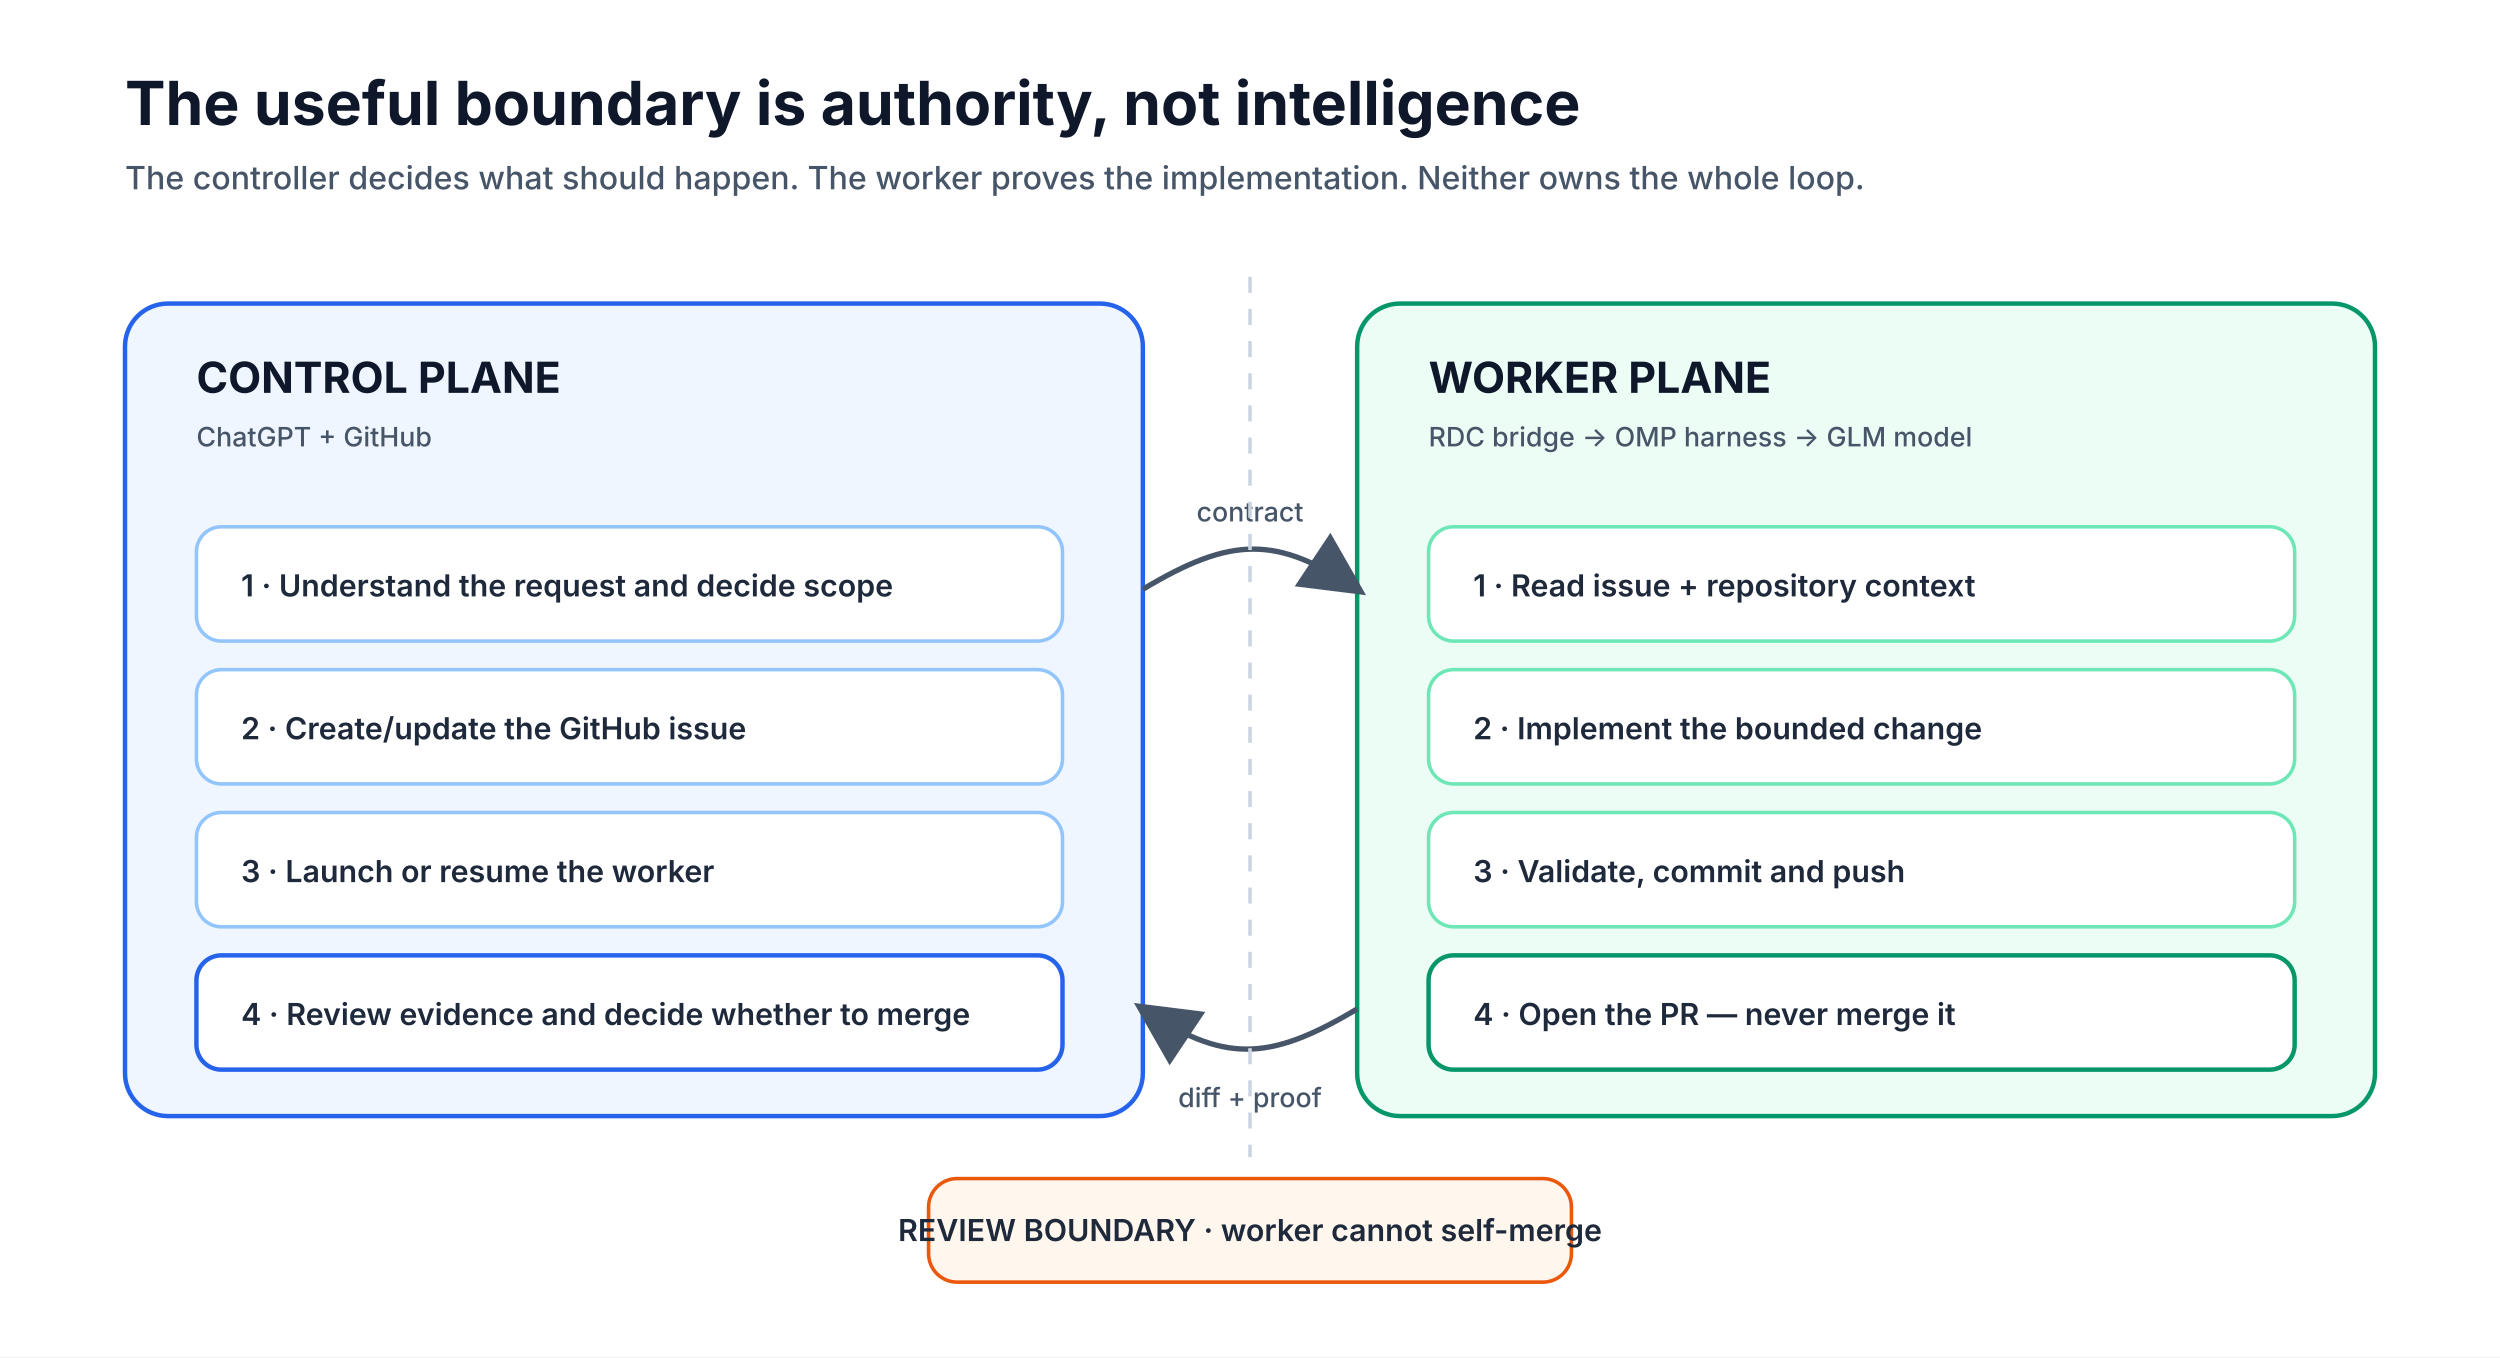
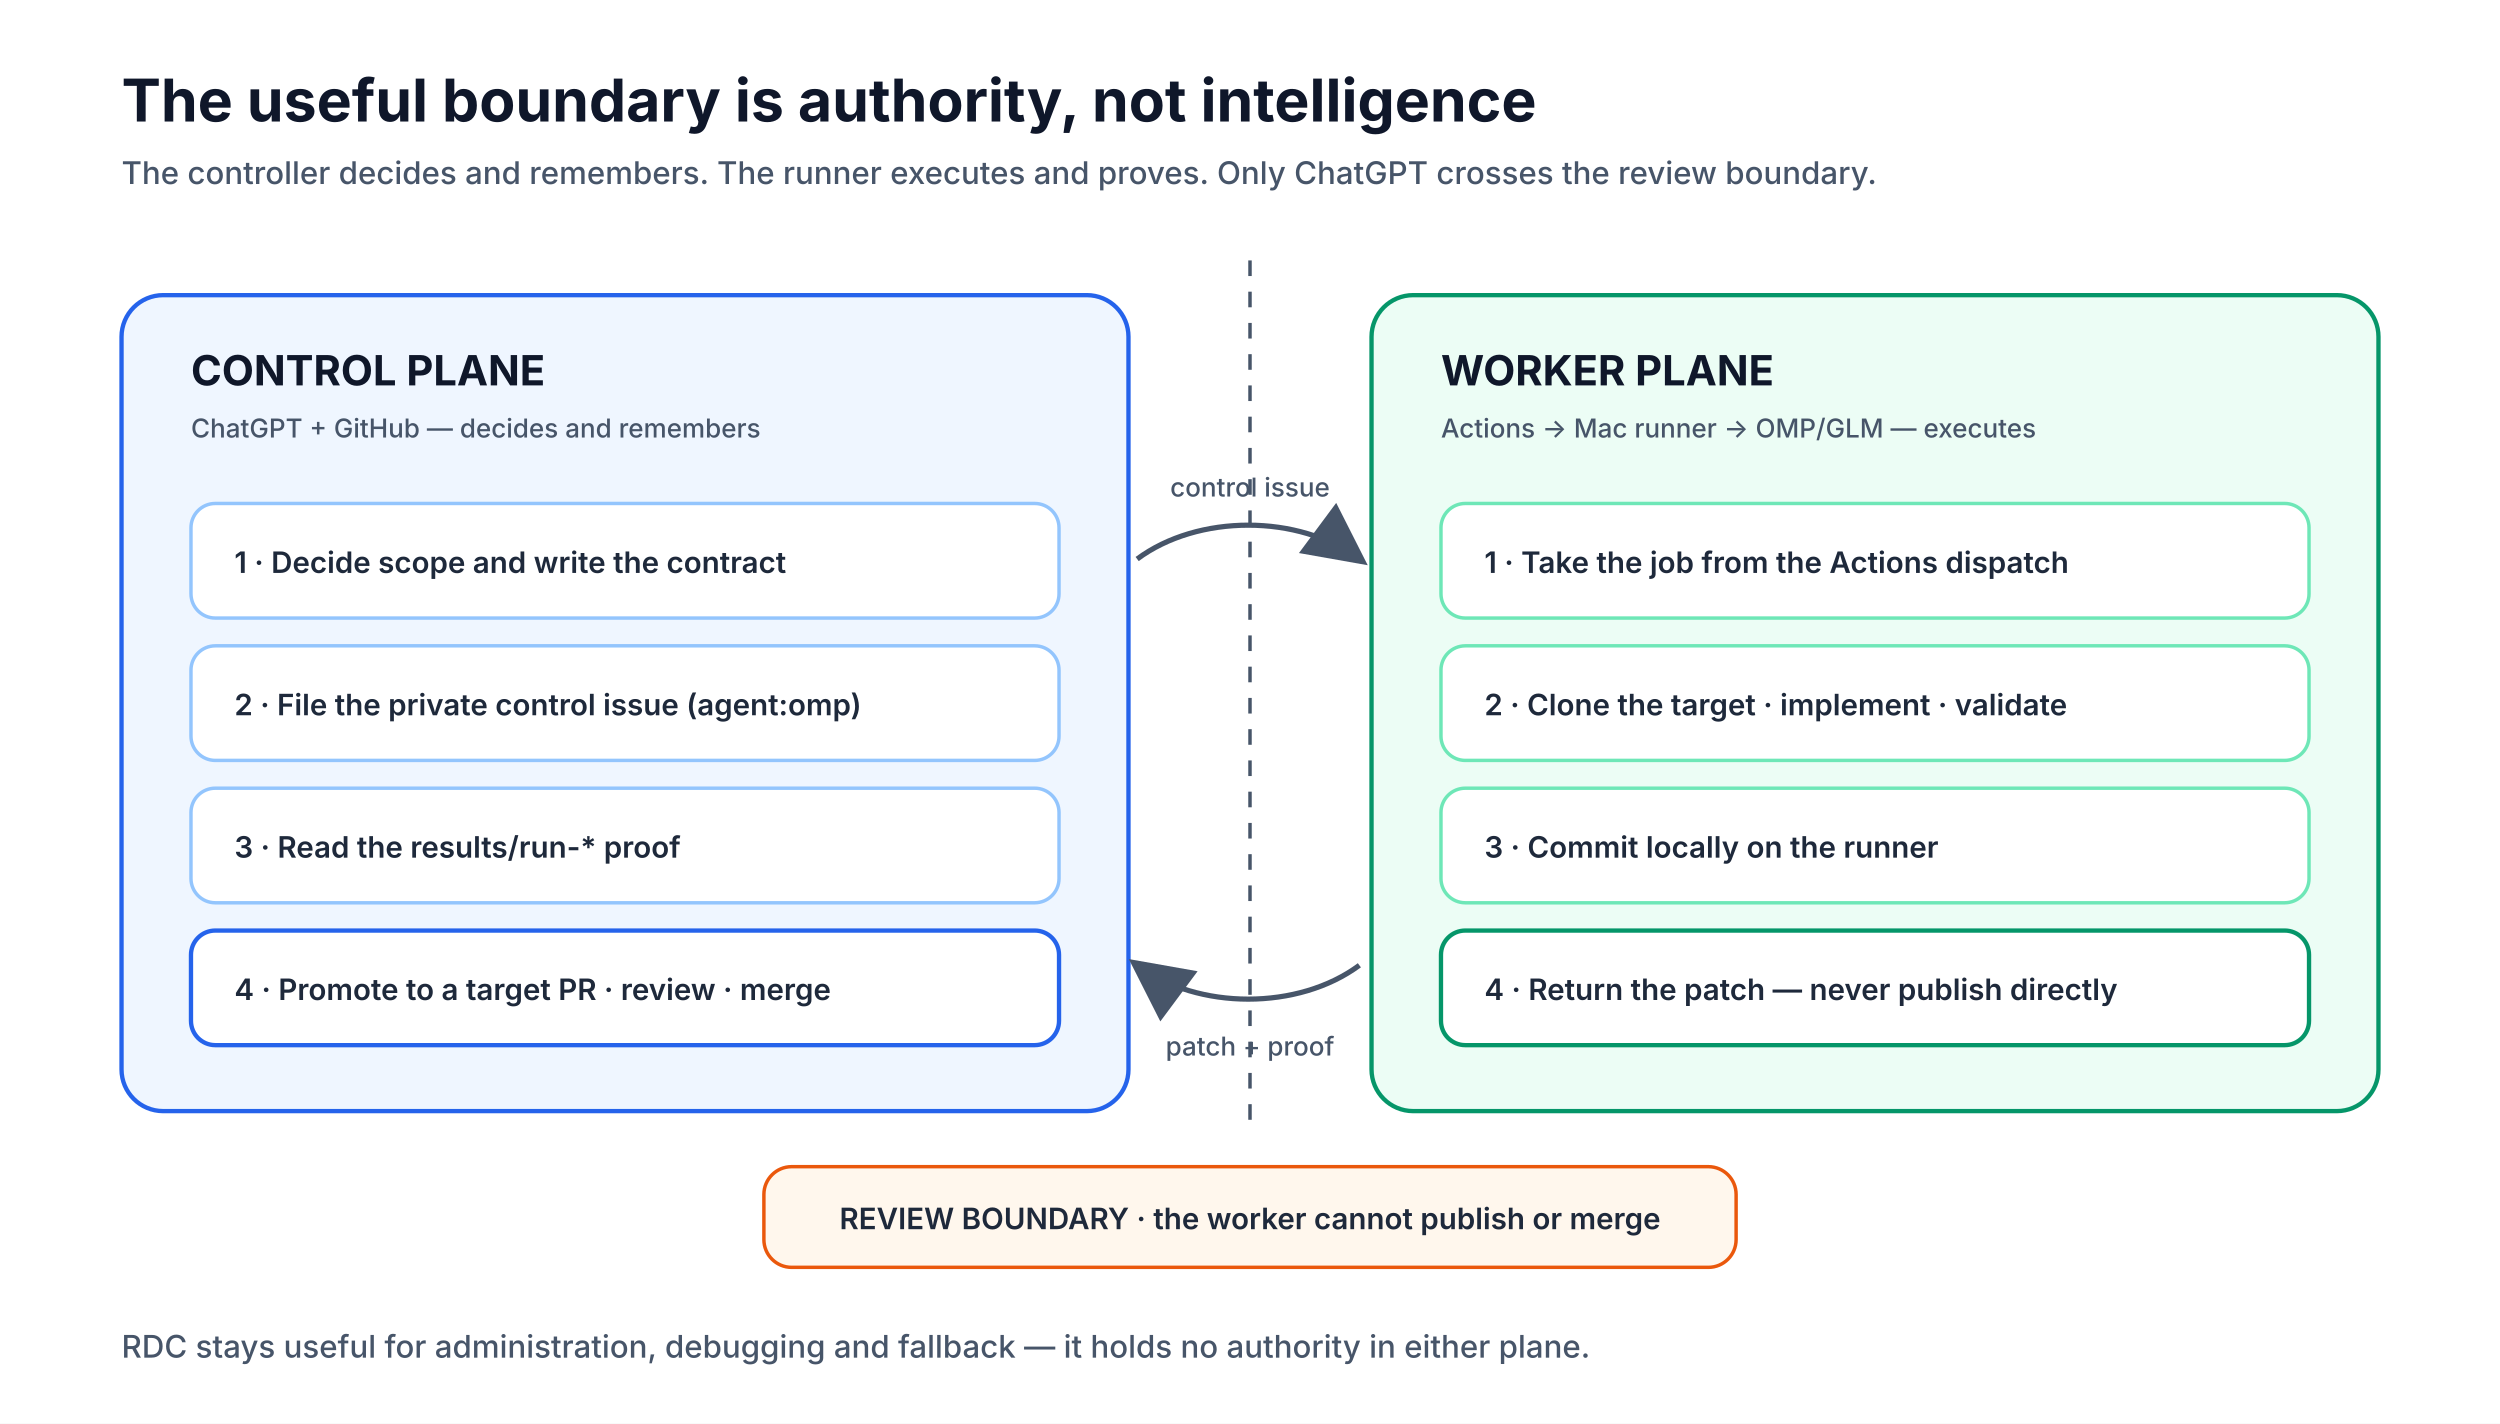
- <svg xmlns="http://www.w3.org/2000/svg" viewBox="0 0 1400 760" role="img" aria-labelledby="title desc">
+ <svg xmlns="http://www.w3.org/2000/svg" viewBox="0 0 1440 820" role="img" aria-labelledby="title desc">
  <defs>
-     <marker id="arr" markerWidth="12" markerHeight="12" refX="10" refY="6" orient="auto">
+     <marker id="arrSlate" markerWidth="12" markerHeight="12" refX="10" refY="6" orient="auto">
      <path d="M0,0 L12,6 L0,12 z" fill="#475569" />
    </marker>
    <style>
-       .title{font:700 34px ui-sans-serif,system-ui,-apple-system,BlinkMacSystemFont,"Segoe UI",sans-serif;fill:#0f172a}.sub{font:500 18px ui-sans-serif,system-ui,-apple-system,BlinkMacSystemFont,"Segoe UI",sans-serif;fill:#475569}.h{font:700 24px ui-sans-serif,system-ui,-apple-system,BlinkMacSystemFont,"Segoe UI",sans-serif;fill:#0f172a}.item{font:600 17px ui-sans-serif,system-ui,-apple-system,BlinkMacSystemFont,"Segoe UI",sans-serif;fill:#1e293b}.note{font:500 15px ui-sans-serif,system-ui,-apple-system,BlinkMacSystemFont,"Segoe UI",sans-serif;fill:#475569}.panel{rx:24;stroke-width:2.5}.arrow{fill:none;stroke:#475569;stroke-width:3;marker-end:url(#arr)}
+       .title{font:700 34px ui-sans-serif,system-ui,-apple-system,BlinkMacSystemFont,"Segoe UI",sans-serif;fill:#0f172a}.sub{font:500 18px ui-sans-serif,system-ui,-apple-system,BlinkMacSystemFont,"Segoe UI",sans-serif;fill:#475569}.h{font:700 24px ui-sans-serif,system-ui,-apple-system,BlinkMacSystemFont,"Segoe UI",sans-serif;fill:#0f172a}.boxTitle{font:700 21px ui-sans-serif,system-ui,-apple-system,BlinkMacSystemFont,"Segoe UI",sans-serif;fill:#0f172a}.boxSub{font:500 15px ui-sans-serif,system-ui,-apple-system,BlinkMacSystemFont,"Segoe UI",sans-serif;fill:#475569}.label{font:600 14px ui-sans-serif,system-ui,-apple-system,BlinkMacSystemFont,"Segoe UI",sans-serif;fill:#475569}.item{font:600 17px ui-sans-serif,system-ui,-apple-system,BlinkMacSystemFont,"Segoe UI",sans-serif;fill:#1e293b}.note{font:500 15px ui-sans-serif,system-ui,-apple-system,BlinkMacSystemFont,"Segoe UI",sans-serif;fill:#475569}.small{font:500 13px ui-sans-serif,system-ui,-apple-system,BlinkMacSystemFont,"Segoe UI",sans-serif;fill:#475569}.chip{font:600 15px ui-sans-serif,system-ui,-apple-system,BlinkMacSystemFont,"Segoe UI",sans-serif;fill:#1e293b}.zoneHead{font:700 22px ui-sans-serif,system-ui,-apple-system,BlinkMacSystemFont,"Segoe UI",sans-serif;fill:#0f172a}.band{font:700 17px ui-sans-serif,system-ui,-apple-system,BlinkMacSystemFont,"Segoe UI",sans-serif;fill:#b91c1c}.seqName{font:700 19px ui-sans-serif,system-ui,-apple-system,BlinkMacSystemFont,"Segoe UI",sans-serif;fill:#0f172a}.warm{font:600 13px ui-sans-serif,system-ui,-apple-system,BlinkMacSystemFont,"Segoe UI",sans-serif;fill:#92400e}.halo{paint-order:stroke;stroke:#ffffff;stroke-width:4px;stroke-linejoin:round}
    </style>
  </defs>
-   <rect width="1400" height="760" fill="#ffffff" />
-   <text x="70" y="70" class="title">The useful boundary is authority, not intelligence</text>
-   <text x="70" y="106" class="sub">The controller decides what should happen. The worker proves the implementation. Neither owns the whole loop.</text>
-   <rect class="panel" x="70" y="170" width="570" height="455" fill="#eff6ff" stroke="#2563eb" />
-   <text x="110" y="220" class="h">CONTROL PLANE</text>
-   <text x="110" y="250" class="note">ChatGPT + GitHub</text>
-   <rect x="110" y="295" width="485" height="64" rx="14" fill="#ffffff" stroke="#93c5fd" stroke-width="2" />
-   <text x="135" y="334" class="item">1 · Understand the request and decide scope</text>
-   <rect x="110" y="375" width="485" height="64" rx="14" fill="#ffffff" stroke="#93c5fd" stroke-width="2" />
-   <text x="135" y="414" class="item">2 · Create/update the GitHub issue</text>
-   <rect x="110" y="455" width="485" height="64" rx="14" fill="#ffffff" stroke="#93c5fd" stroke-width="2" />
-   <text x="135" y="494" class="item">3 · Launch or resume the worker</text>
-   <rect x="110" y="535" width="485" height="64" rx="14" fill="#ffffff" stroke="#2563eb" stroke-width="2.5" />
-   <text x="135" y="574" class="item">4 · Review evidence and decide whether to merge</text>
-   <rect class="panel" x="760" y="170" width="570" height="455" fill="#ecfdf5" stroke="#059669" />
-   <text x="800" y="220" class="h">WORKER PLANE</text>
-   <text x="800" y="250" class="note">RDC bridge → OMP harness → GLM model</text>
-   <rect x="800" y="295" width="485" height="64" rx="14" fill="#ffffff" stroke="#6ee7b7" stroke-width="2" />
-   <text x="825" y="334" class="item">1 · Read issue + repository context</text>
-   <rect x="800" y="375" width="485" height="64" rx="14" fill="#ffffff" stroke="#6ee7b7" stroke-width="2" />
-   <text x="825" y="414" class="item">2 · Implement the bounded change</text>
-   <rect x="800" y="455" width="485" height="64" rx="14" fill="#ffffff" stroke="#6ee7b7" stroke-width="2" />
-   <text x="825" y="494" class="item">3 · Validate, commit and push</text>
-   <rect x="800" y="535" width="485" height="64" rx="14" fill="#ffffff" stroke="#059669" stroke-width="2.5" />
-   <text x="825" y="574" class="item">4 · Open the PR — never merge it</text>
-   <path class="arrow" d="M640 330 C690 300 715 300 760 330" />
-   <text x="700" y="292" text-anchor="middle" class="note">contract</text>
-   <path class="arrow" d="M760 565 C710 595 685 595 640 565" />
-   <text x="700" y="620" text-anchor="middle" class="note">diff + proof</text>
-   <line x1="700" y1="155" x2="700" y2="648" stroke="#cbd5e1" stroke-width="2" stroke-dasharray="9 9" />
-   <rect x="520" y="660" width="360" height="58" rx="16" fill="#fff7ed" stroke="#ea580c" stroke-width="2" />
-   <text x="700" y="695" text-anchor="middle" class="item">REVIEW BOUNDARY · worker cannot self-merge</text>
+   <rect width="1440" height="820" fill="#ffffff" />
+   <text x="70" y="70" text-anchor="start" class="title">The useful boundary is authority, not intelligence</text>
+   <text x="70" y="106" text-anchor="start" class="sub">The controller decides and remembers. The runner executes and proves. Only ChatGPT crosses the review boundary.</text>
+   <rect x="70" y="170" width="580" height="470" rx="24" fill="#eff6ff" stroke="#2563eb" stroke-width="2.5" />
+   <text x="110" y="222" text-anchor="start" class="h">CONTROL PLANE</text>
+   <text x="110" y="252" text-anchor="start" class="note">ChatGPT + GitHub — decides and remembers</text>
+   <rect x="110" y="290" width="500" height="66" rx="14" fill="#ffffff" stroke="#93c5fd" stroke-width="2" />
+   <text x="135" y="330" text-anchor="start" class="item">1 · Decide scope and write the contract</text>
+   <rect x="110" y="372" width="500" height="66" rx="14" fill="#ffffff" stroke="#93c5fd" stroke-width="2" />
+   <text x="135" y="412" text-anchor="start" class="item">2 · File the private control issue (agent:omp)</text>
+   <rect x="110" y="454" width="500" height="66" rx="14" fill="#ffffff" stroke="#93c5fd" stroke-width="2" />
+   <text x="135" y="494" text-anchor="start" class="item">3 · Read the results/run-* proof</text>
+   <rect x="110" y="536" width="500" height="66" rx="14" fill="#ffffff" stroke="#2563eb" stroke-width="2.5" />
+   <text x="135" y="576" text-anchor="start" class="item">4 · Promote to a target PR · review · merge</text>
+   <rect x="790" y="170" width="580" height="470" rx="24" fill="#ecfdf5" stroke="#059669" stroke-width="2.5" />
+   <text x="830" y="222" text-anchor="start" class="h">WORKER PLANE</text>
+   <text x="830" y="252" text-anchor="start" class="note">Actions → Mac runner → OMP/GLM — executes</text>
+   <rect x="830" y="290" width="500" height="66" rx="14" fill="#ffffff" stroke="#6ee7b7" stroke-width="2" />
+   <text x="855" y="330" text-anchor="start" class="item">1 · Take the job from the Actions dispatch</text>
+   <rect x="830" y="372" width="500" height="66" rx="14" fill="#ffffff" stroke="#6ee7b7" stroke-width="2" />
+   <text x="855" y="412" text-anchor="start" class="item">2 · Clone the target · implement · validate</text>
+   <rect x="830" y="454" width="500" height="66" rx="14" fill="#ffffff" stroke="#6ee7b7" stroke-width="2" />
+   <text x="855" y="494" text-anchor="start" class="item">3 · Commit locally on the runner</text>
+   <rect x="830" y="536" width="500" height="66" rx="14" fill="#ffffff" stroke="#059669" stroke-width="2.5" />
+   <text x="855" y="576" text-anchor="start" class="item">4 · Return the patch — never publish directly</text>
+   <path d="M 655 322 C 690 296, 748 296, 783 322" fill="none" stroke="#475569" stroke-width="3" marker-end="url(#arrSlate)" />
+   <text x="720" y="286" text-anchor="middle" class="note halo">control issue</text>
+   <path d="M 783 556 C 748 582, 690 582, 655 556" fill="none" stroke="#475569" stroke-width="3" marker-end="url(#arrSlate)" />
+   <text x="720" y="608" text-anchor="middle" class="note halo">patch + proof</text>
+   <path d="M 720 150 L 720 650" fill="none" stroke="#475569" stroke-width="2" stroke-dasharray="9 9" />
+   <rect x="440" y="672" width="560" height="58" rx="16" fill="#fff7ed" stroke="#ea580c" stroke-width="2" />
+   <text x="720" y="708" text-anchor="middle" class="item">REVIEW BOUNDARY · the worker cannot publish or merge</text>
+   <text x="70" y="782" text-anchor="start" class="sub">RDC stays useful for administration, debugging and fallback — it holds no authority in either plane.</text>
</svg>
